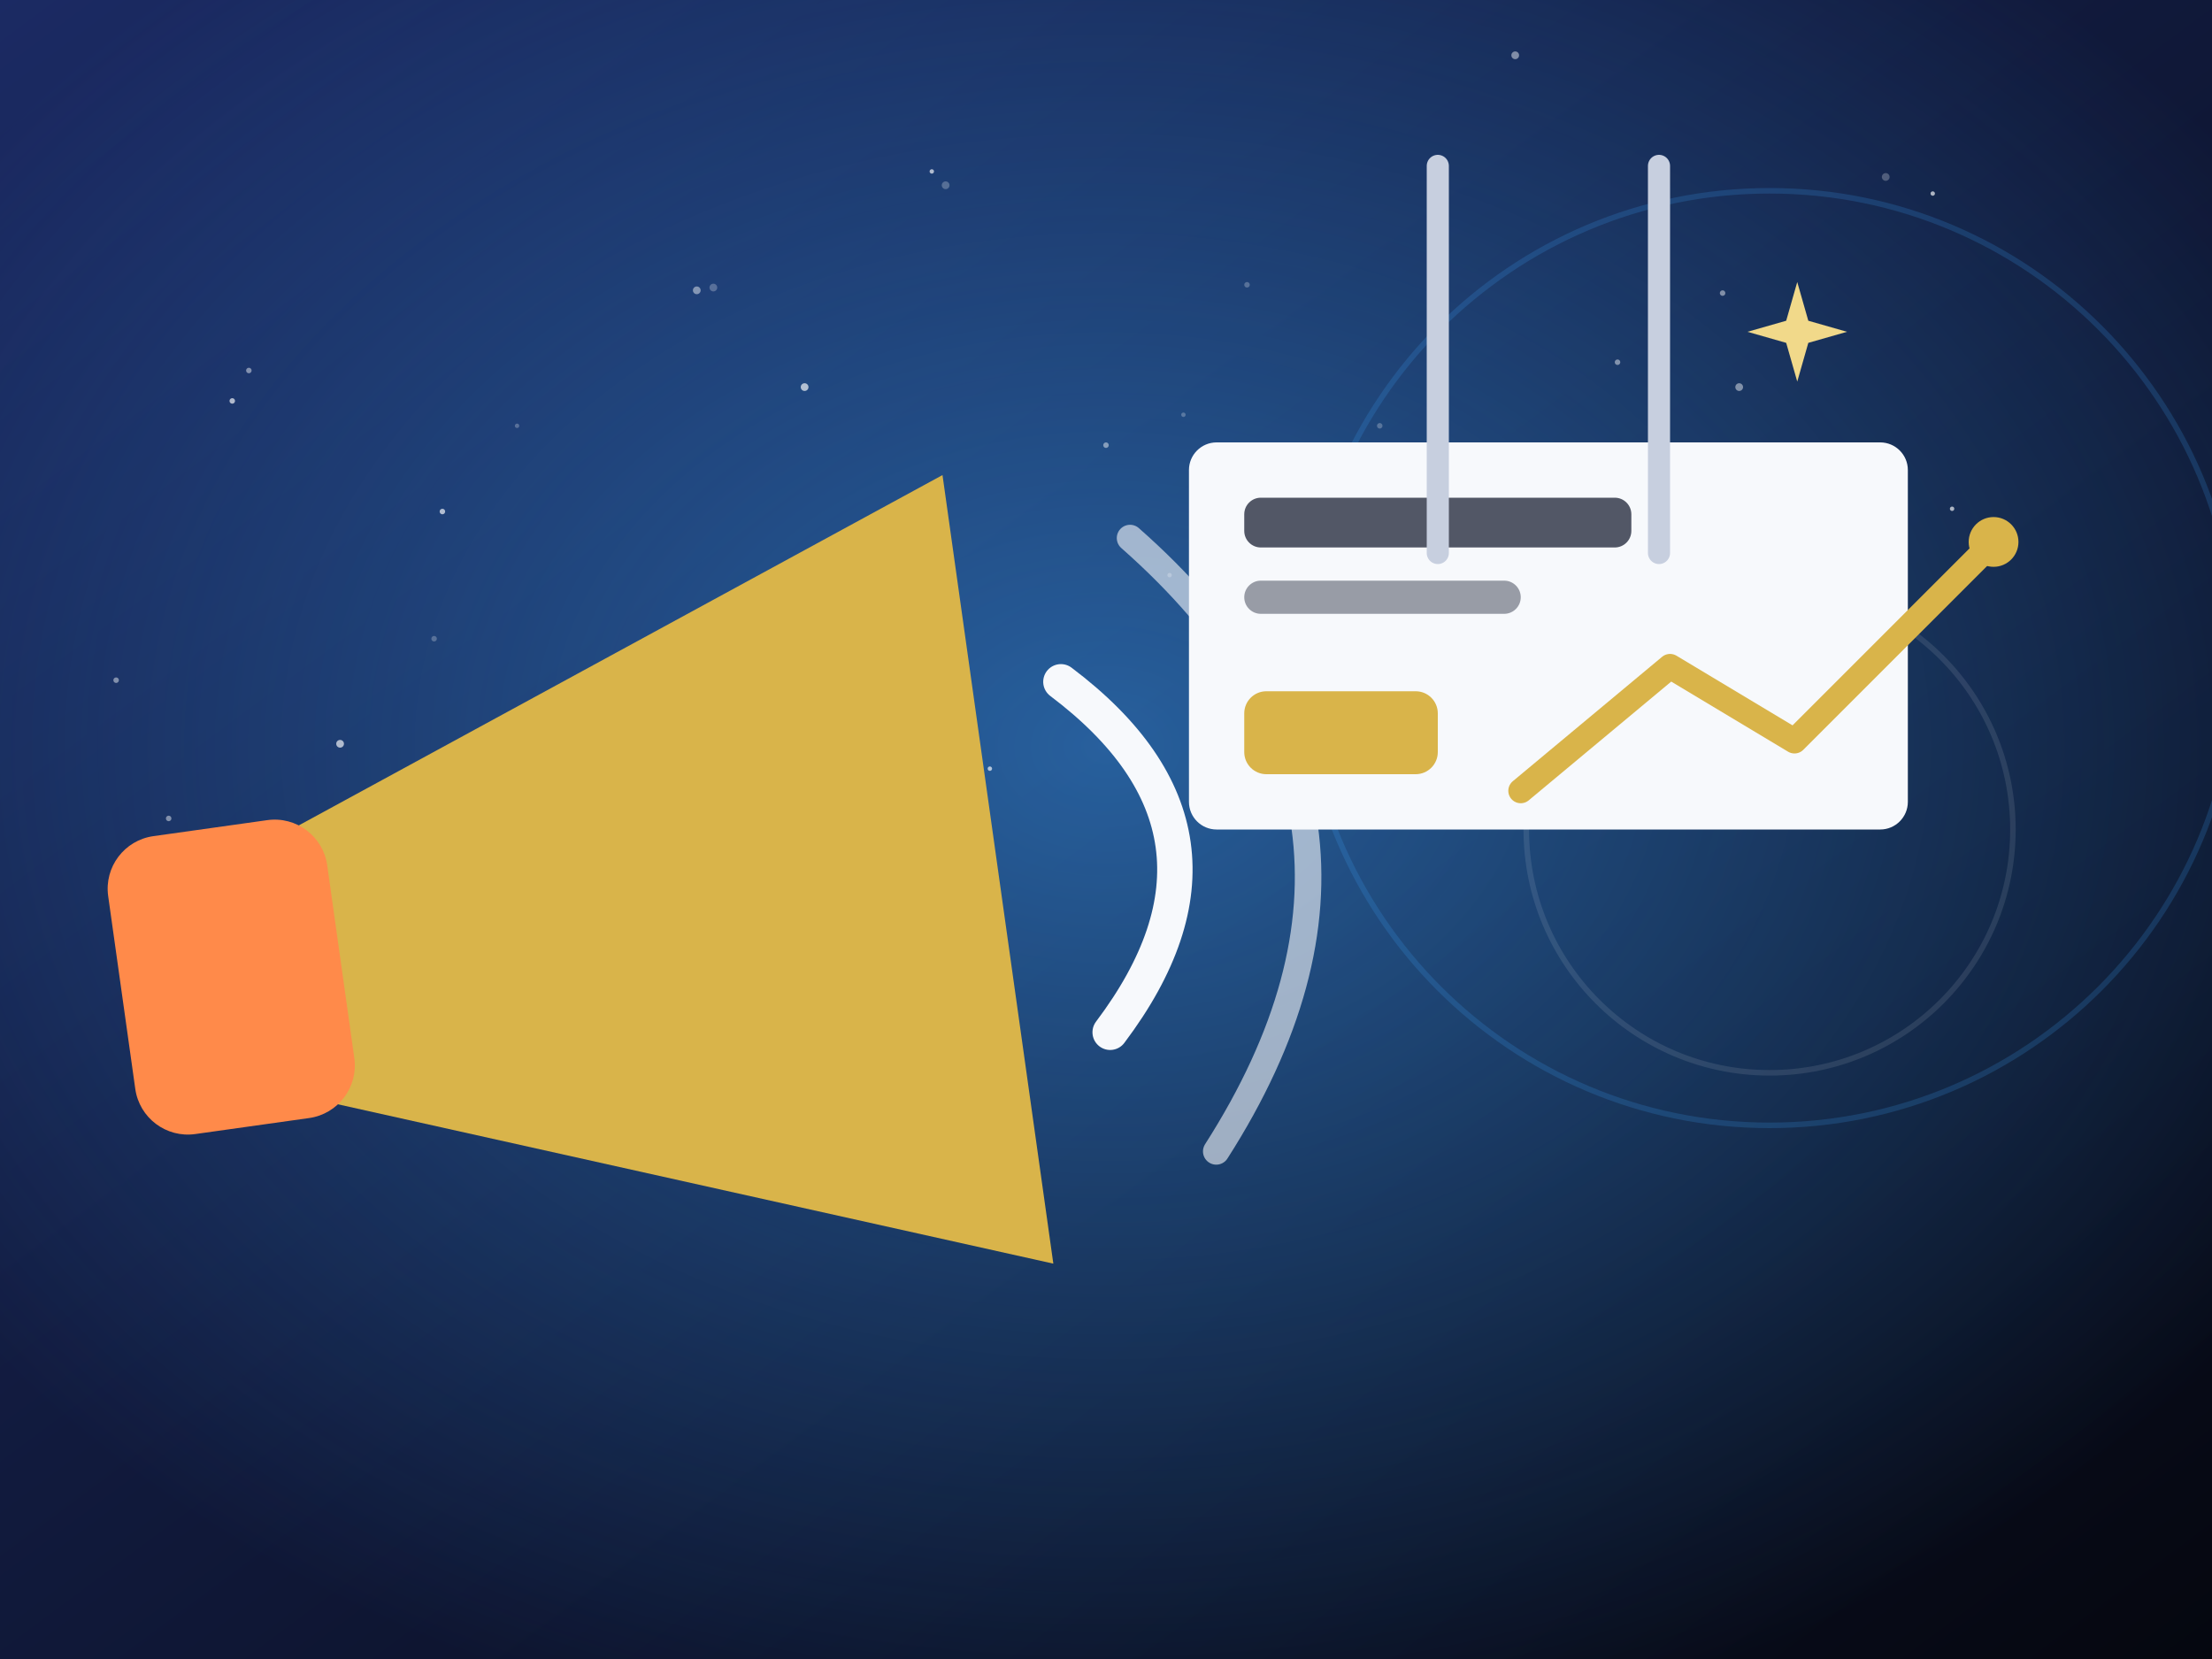
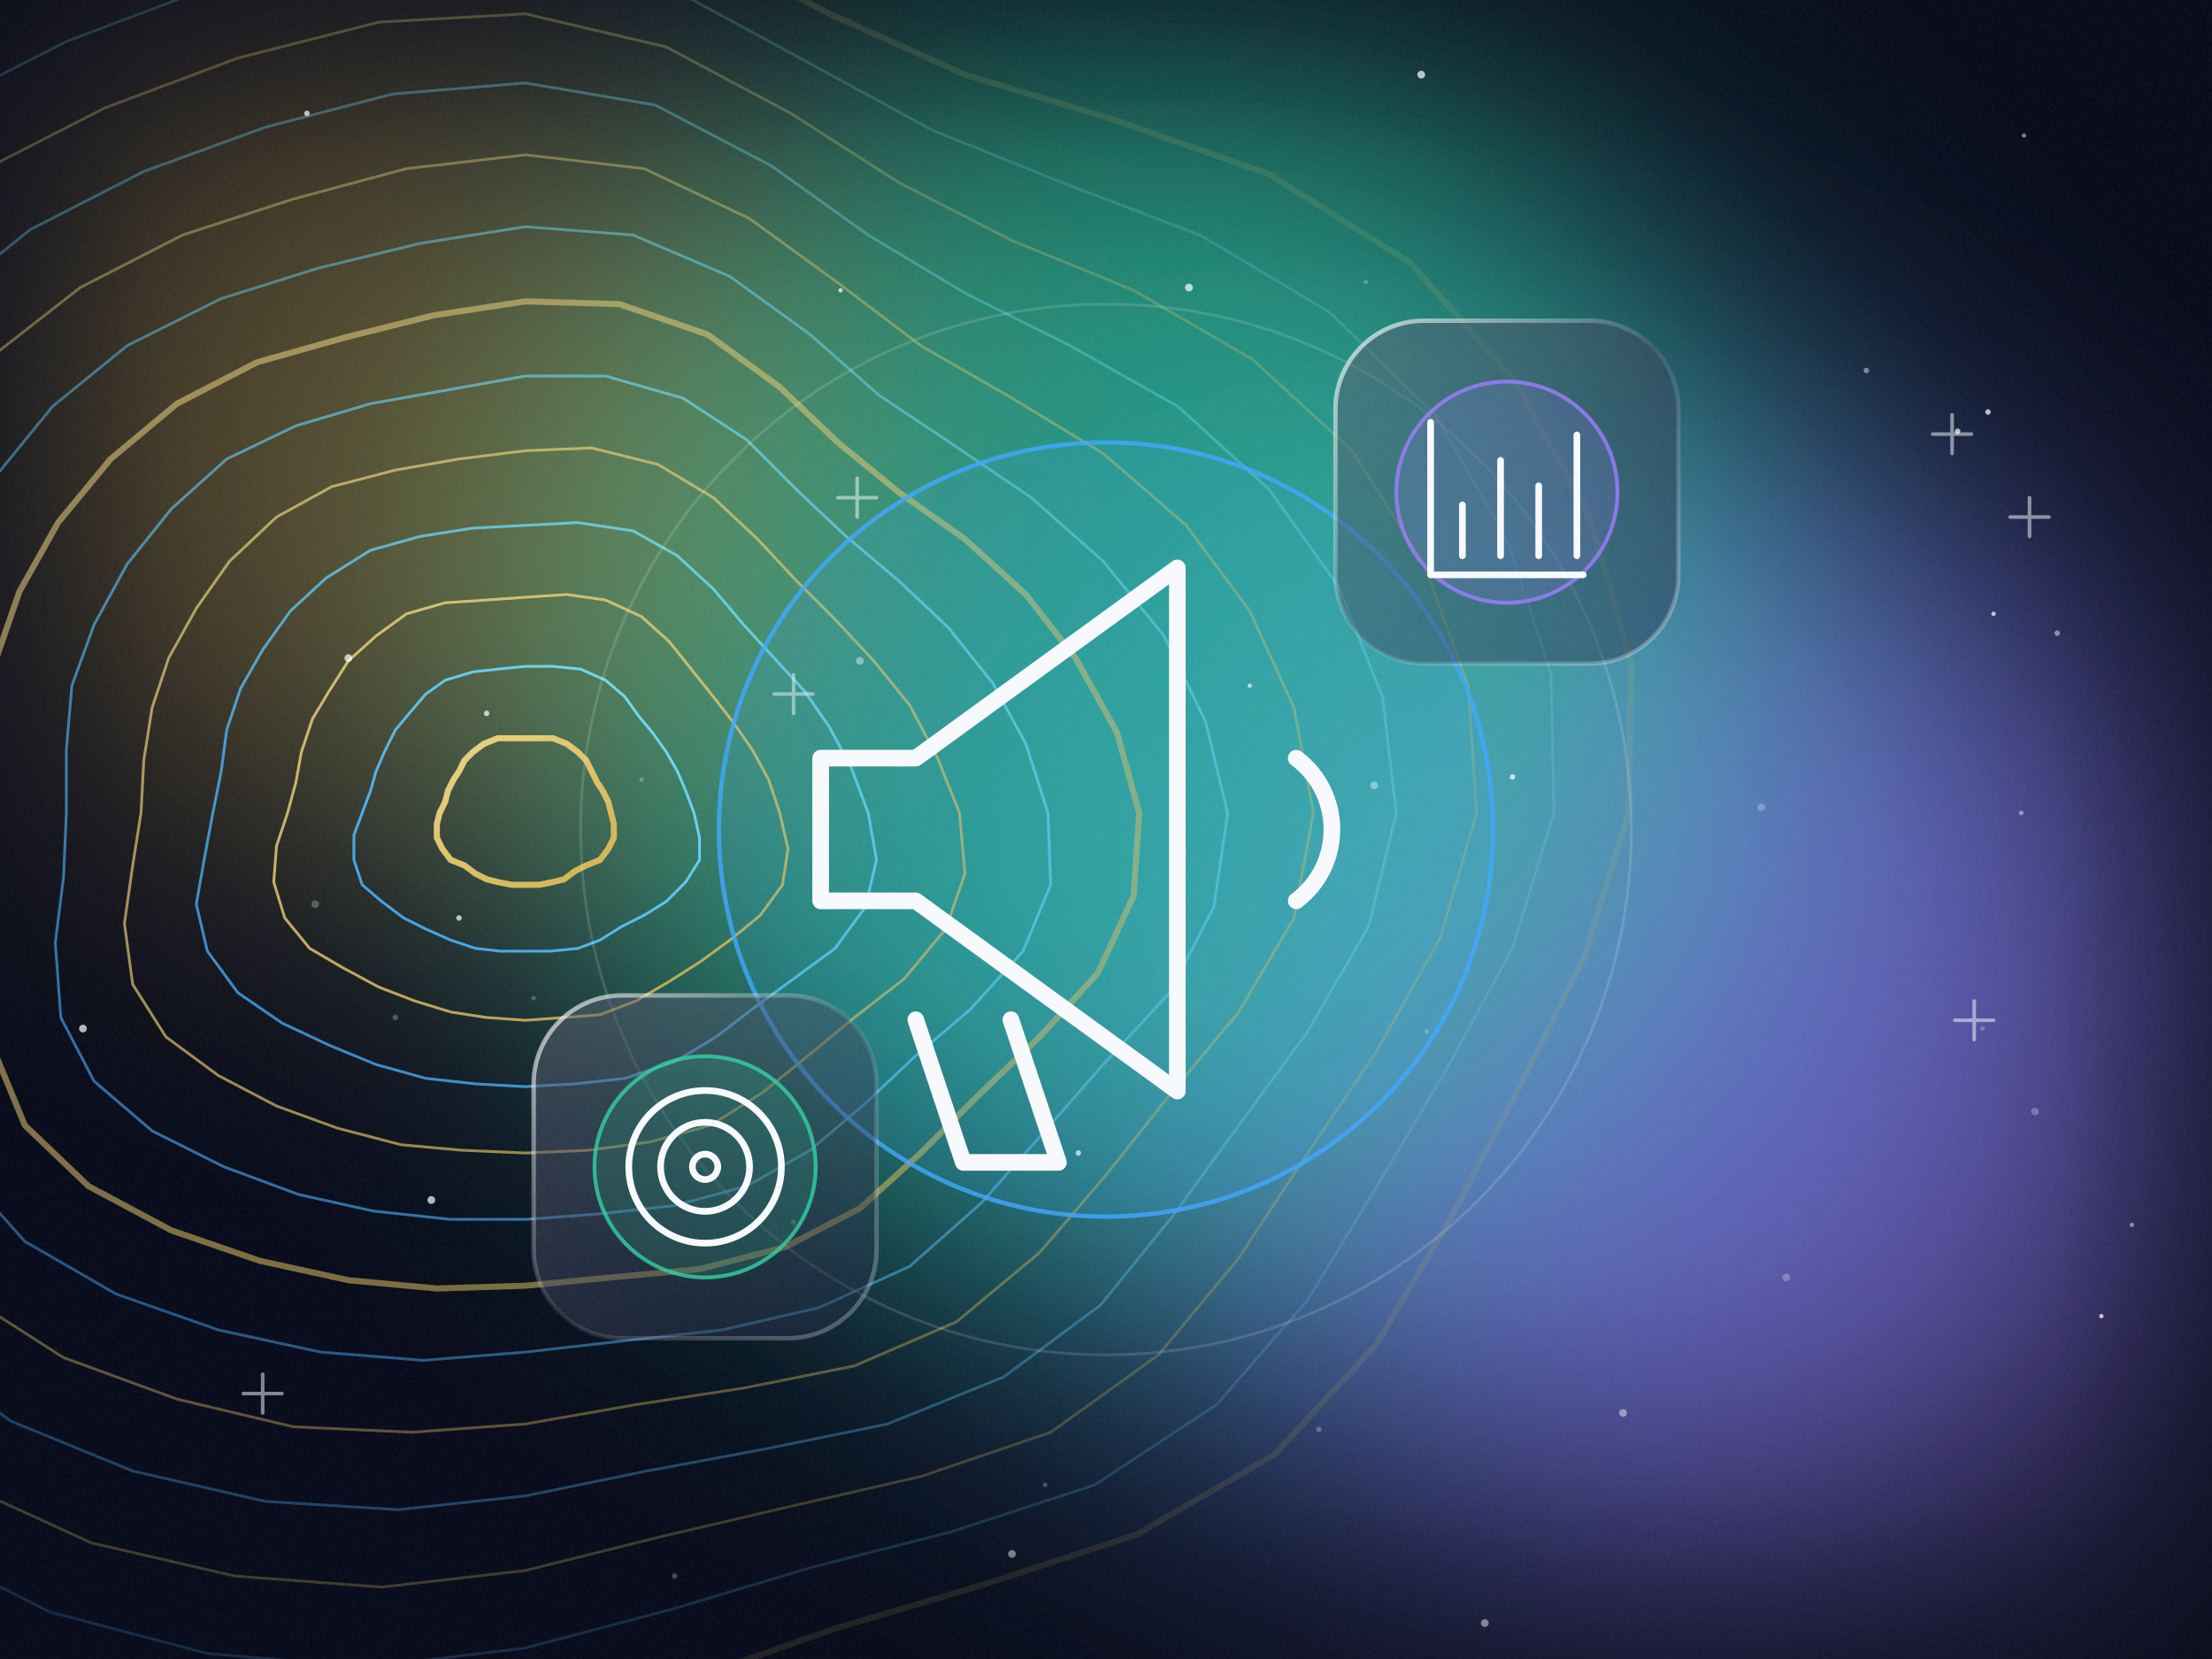
<svg xmlns="http://www.w3.org/2000/svg" viewBox="0 0 800 600" preserveAspectRatio="xMidYMid slice">
  <defs>
-     <linearGradient id="b" x1="0" y1="0" x2="1" y2="1">
-       <stop offset="0" stop-color="#1b2a63" />
-       <stop offset="1" stop-color="#05070f" />
+     <linearGradient id="gs" x1="0" y1="0" x2="1" y2="1">
+       <stop offset="0" stop-color="#fff" stop-opacity=".7" />
+       <stop offset=".5" stop-color="#fff" stop-opacity=".08" />
+       <stop offset="1" stop-color="#fff" stop-opacity=".3" />
    </linearGradient>
-     <radialGradient id="l" cx="0.5" cy="0.45" r=".62">
-       <stop offset="0" stop-color="#3ea6ff" stop-opacity=".5" />
-       <stop offset="1" stop-color="#3ea6ff" stop-opacity="0" />
+     <linearGradient id="gf" x1="0" y1="0" x2="1" y2="1">
+       <stop offset="0" stop-color="#fff" stop-opacity=".17" />
+       <stop offset="1" stop-color="#fff" stop-opacity=".03" />
+     </linearGradient>
+     <linearGradient id="st1" x1="0" y1="0" x2="1" y2="1">
+       <stop offset="0" stop-color="#f1d98a" />
+       <stop offset="1" stop-color="#d9b44a" />
+     </linearGradient>
+     <linearGradient id="st2" x1="0" y1="1" x2="1" y2="0">
+       <stop offset="0" stop-color="#3ea6ff" />
+       <stop offset="1" stop-color="#7cf0ff" />
+     </linearGradient>
+     <radialGradient id="orb">
+       <stop offset="0" stop-color="#fff6d2" />
+       <stop offset=".35" stop-color="#d9b44a" />
+       <stop offset="1" stop-color="#d9b44a" stop-opacity="0" />
    </radialGradient>
+     <filter id="grain" x="0" y="0" width="100%" height="100%">
+       <feTurbulence type="fractalNoise" baseFrequency=".85" numOctaves="2" seed="4" />
+       <feColorMatrix type="matrix" values="0 0 0 0 1  0 0 0 0 1  0 0 0 0 1  0 0 0 .55 0" />
+     </filter>
+     <filter id="b60" x="-50%" y="-50%" width="200%" height="200%">
+       <feGaussianBlur stdDeviation="60" />
+     </filter>
+     <filter id="b24" x="-50%" y="-50%" width="200%" height="200%">
+       <feGaussianBlur stdDeviation="24" />
+     </filter>
  </defs>
-   <rect width="800" height="600" fill="url(#b)" />
-   <rect width="800" height="600" fill="url(#l)" />
-   <circle cx="512" cy="173" r="1.4" fill="#fff" opacity="0.45" />
-   <circle cx="451" cy="103" r="1" fill="#fff" opacity="0.25" />
-   <circle cx="558" cy="252" r="0.8" fill="#fff" opacity="0.45" />
-   <circle cx="629" cy="140" r="1.4" fill="#fff" opacity="0.45" />
-   <circle cx="499" cy="154" r="1" fill="#fff" opacity="0.25" />
-   <circle cx="252" cy="105" r="1.4" fill="#fff" opacity="0.45" />
-   <circle cx="552" cy="196" r="1" fill="#fff" opacity="0.65" />
-   <circle cx="428" cy="150" r="0.8" fill="#fff" opacity="0.25" />
-   <circle cx="90" cy="134" r="1" fill="#fff" opacity="0.45" />
-   <circle cx="682" cy="64" r="1.4" fill="#fff" opacity="0.25" />
-   <circle cx="84" cy="145" r="1" fill="#fff" opacity="0.65" />
-   <circle cx="595" cy="264" r="0.8" fill="#fff" opacity="0.45" />
-   <circle cx="685" cy="242" r="1.4" fill="#fff" opacity="0.25" />
-   <circle cx="316" cy="243" r="0.8" fill="#fff" opacity="0.65" />
-   <circle cx="699" cy="70" r="0.8" fill="#fff" opacity="0.65" />
-   <circle cx="291" cy="140" r="1.4" fill="#fff" opacity="0.65" />
-   <circle cx="623" cy="106" r="1" fill="#fff" opacity="0.45" />
-   <circle cx="258" cy="104" r="1.4" fill="#fff" opacity="0.25" />
-   <circle cx="342" cy="67" r="1.4" fill="#fff" opacity="0.25" />
-   <circle cx="578" cy="181" r="0.8" fill="#fff" opacity="0.45" />
-   <circle cx="123" cy="269" r="1.4" fill="#fff" opacity="0.65" />
-   <circle cx="187" cy="154" r="0.8" fill="#fff" opacity="0.25" />
-   <circle cx="548" cy="20" r="1.4" fill="#fff" opacity="0.45" />
-   <circle cx="400" cy="161" r="1" fill="#fff" opacity="0.45" />
-   <circle cx="358" cy="278" r="0.8" fill="#fff" opacity="0.65" />
-   <circle cx="337" cy="62" r="0.8" fill="#fff" opacity="0.65" />
-   <circle cx="157" cy="231" r="1" fill="#fff" opacity="0.25" />
-   <circle cx="160" cy="185" r="1" fill="#fff" opacity="0.65" />
-   <circle cx="585" cy="131" r="1" fill="#fff" opacity="0.45" />
-   <circle cx="423" cy="208" r="0.8" fill="#fff" opacity="0.25" />
-   <circle cx="462" cy="292" r="1" fill="#fff" opacity="0.45" />
-   <circle cx="61" cy="296" r="1" fill="#fff" opacity="0.45" />
-   <circle cx="42" cy="246" r="1" fill="#fff" opacity="0.45" />
-   <circle cx="706" cy="184" r="0.8" fill="#fff" opacity="0.65" />
-   <circle cx="640" cy="238" r="169" fill="none" opacity="0.18" stroke="#3ea6ff" stroke-width="2" />
-   <circle cx="640" cy="300" r="88" fill="none" opacity="0.1" stroke="#fff" stroke-width="2" />
-   <g transform="translate(250 330) rotate(-8) scale(1.6)">
-     <path d="M-90 -30L70 -90V90L-90 30Z" fill="#d9b44a" opacity="1" />
-     <rect x="-130" y="-34" width="50" height="68" rx="12" fill="#ff8a4a" opacity="1" />
-     <path d="M90 -40Q130 0 90 40" fill="none" opacity="1" stroke="#f7f9fc" stroke-width="8" stroke-linecap="round" stroke-linejoin="round" />
-     <path d="M110 -70Q170 0 110 70" fill="none" opacity="0.6" stroke="#f7f9fc" stroke-width="6" stroke-linecap="round" stroke-linejoin="round" />
+   <rect width="800" height="600" fill="#050818" />
+   <g filter="url(#b60)">
+     <circle cx="519" cy="315" r="217" fill="#3ea6ff" opacity="0.42" />
+     <circle cx="625" cy="380" r="192" fill="#9b7bff" opacity="0.52" />
+     <circle cx="401" cy="228" r="227" fill="#2fd0a0" opacity="0.62" />
+     <circle cx="140" cy="162" r="150" fill="#d9b44a" opacity=".35" />
  </g>
-   <g transform="translate(560 250) rotate(0) scale(1)">
-     <rect x="-130" y="-90" width="260" height="140" rx="10" fill="#f7f9fc" opacity="1" />
-     <rect x="-110" y="-70" width="140" height="18" rx="6" fill="#0b1226" opacity="0.7" />
-     <rect x="-110" y="-40" width="100" height="12" rx="6" fill="#0b1226" opacity="0.4" />
-     <g transform="translate(80 0) rotate(0) scale(0.9)">
-       <path d="M-100 40L-40 -10L10 20L90 -60" fill="none" opacity="1" stroke="#d9b44a" stroke-width="10" stroke-linecap="round" stroke-linejoin="round" />
-       <circle cx="90" cy="-60" r="10" fill="#d9b44a" opacity="1" />
-     </g>
-     <rect x="-110" y="0" width="70" height="30" rx="8" fill="#d9b44a" opacity="1" />
+   <path d="M221 294 L222 298 L222 303 L220 307 L217 311 L212 313 L208 315 L204 318 L200 319 L195 320 L190 320 L185 320 L180 319 L176 318 L172 316 L168 313 L163 311 L160 307 L158 303 L158 298 L159 294 L161 290 L162 286 L164 282 L166 279 L168 275 L171 272 L175 269 L180 267 L185 267 L190 267 L195 267 L200 267 L205 269 L209 272 L212 275 L214 279 L216 283 L218 286 L220 290Z" fill="none" stroke="url(#st1)" stroke-width="2.2" stroke-opacity="0.95" />
+   <path d="M251 294 L253 303 L253 311 L248 319 L241 326 L233 331 L225 335 L217 340 L209 343 L199 344 L190 344 L181 344 L172 343 L163 340 L154 336 L146 332 L138 326 L131 320 L128 311 L128 302 L131 294 L134 286 L136 279 L139 272 L143 264 L148 258 L154 251 L161 246 L171 243 L180 242 L190 241 L200 241 L210 242 L219 246 L226 252 L231 259 L236 265 L241 272 L245 279 L248 286Z" fill="none" stroke="url(#st2)" stroke-width="1.0" stroke-opacity="0.88" />
+   <path d="M282 294 L285 307 L283 320 L275 331 L264 340 L253 348 L242 355 L230 362 L217 367 L204 368 L190 369 L176 368 L163 366 L150 362 L137 357 L124 350 L112 343 L103 332 L99 319 L100 306 L104 294 L107 283 L109 272 L113 260 L119 250 L126 239 L136 230 L147 222 L161 218 L176 217 L190 216 L205 215 L219 217 L232 223 L242 232 L250 242 L258 252 L265 261 L272 271 L278 282Z" fill="none" stroke="url(#st1)" stroke-width="1.0" stroke-opacity="0.81" />
+   <path d="M314 294 L317 311 L313 328 L302 343 L287 354 L272 365 L259 375 L244 384 L226 390 L208 392 L190 393 L172 392 L154 390 L136 385 L119 378 L102 370 L86 359 L75 344 L71 327 L74 310 L77 294 L80 279 L82 264 L87 249 L95 235 L105 221 L118 209 L134 199 L152 194 L171 191 L190 190 L209 189 L229 192 L245 201 L258 213 L269 226 L280 238 L291 250 L300 263 L308 278Z" fill="none" stroke="url(#st2)" stroke-width="1.0" stroke-opacity="0.74" />
+   <path d="M347 294 L349 316 L342 336 L327 354 L309 368 L292 382 L276 395 L257 407 L235 413 L213 416 L190 417 L167 416 L145 414 L122 408 L100 400 L79 389 L60 375 L48 356 L45 334 L48 313 L51 294 L52 275 L55 256 L61 238 L71 220 L83 203 L100 187 L120 176 L143 170 L166 166 L190 163 L214 162 L238 168 L258 180 L274 195 L288 210 L302 224 L316 239 L329 255 L339 274Z" fill="none" stroke="url(#st1)" stroke-width="1.0" stroke-opacity="0.67" />
+   <path d="M379 294 L380 320 L370 344 L351 365 L331 382 L313 399 L293 416 L270 429 L244 436 L217 439 L190 441 L163 441 L135 438 L108 432 L81 422 L55 409 L34 391 L22 368 L20 341 L23 317 L24 294 L24 271 L26 248 L34 226 L46 204 L62 184 L82 166 L107 154 L134 146 L162 141 L190 136 L219 136 L247 144 L270 159 L289 178 L306 194 L325 210 L343 227 L359 247 L371 269Z" fill="none" stroke="url(#st2)" stroke-width="1.0" stroke-opacity="0.60" />
+   <path d="M412 294 L410 324 L397 352 L376 375 L354 396 L333 417 L311 437 L284 451 L253 459 L221 462 L190 465 L158 466 L126 463 L94 456 L62 445 L32 429 L9 407 L-3 378 L-4 348 L-2 320 L-3 294 L-5 268 L-2 240 L7 214 L21 189 L40 166 L64 146 L93 131 L125 122 L157 114 L190 109 L224 110 L256 121 L282 140 L303 160 L325 178 L349 195 L371 215 L389 238 L404 265Z" fill="none" stroke="url(#st1)" stroke-width="2.2" stroke-opacity="0.53" />
+   <path d="M444 294 L439 328 L423 359 L399 385 L377 410 L355 435 L329 458 L296 473 L261 481 L225 485 L190 489 L153 492 L116 489 L79 481 L42 468 L9 449 L-15 422 L-26 388 L-27 355 L-28 324 L-31 294 L-35 263 L-32 232 L-20 202 L-3 174 L19 147 L46 125 L80 108 L115 97 L152 88 L190 82 L229 85 L264 100 L293 121 L318 143 L345 161 L373 180 L399 203 L421 230 L436 261Z" fill="none" stroke="url(#st2)" stroke-width="1.0" stroke-opacity="0.46" />
+   <path d="M475 294 L468 332 L448 366 L423 396 L400 425 L376 453 L346 478 L309 494 L269 502 L230 508 L190 515 L149 518 L106 516 L64 506 L23 491 L-13 468 L-38 436 L-48 398 L-50 361 L-54 327 L-61 294 L-66 259 L-61 224 L-47 190 L-27 159 L-3 129 L29 104 L66 85 L106 72 L147 61 L190 56 L233 61 L271 79 L304 103 L333 125 L366 144 L399 164 L429 190 L452 221 L468 256Z" fill="none" stroke="url(#st1)" stroke-width="1.0" stroke-opacity="0.39" />
+   <path d="M505 294 L495 335 L473 373 L448 407 L424 440 L398 472 L363 498 L321 515 L277 524 L234 532 L190 541 L144 546 L96 543 L48 532 L4 514 L-34 486 L-59 449 L-69 407 L-73 367 L-81 331 L-91 294 L-97 255 L-90 216 L-74 179 L-52 143 L-24 111 L11 83 L52 62 L96 46 L142 34 L190 30 L237 38 L279 60 L314 85 L349 106 L387 125 L426 147 L459 177 L484 212 L500 252Z" fill="none" stroke="url(#st2)" stroke-width="1.0" stroke-opacity="0.33" />
+   <path d="M534 294 L521 339 L498 380 L473 417 L448 455 L419 490 L380 518 L333 534 L285 545 L238 556 L190 568 L138 574 L85 570 L33 558 L-15 536 L-54 504 L-79 461 L-90 416 L-97 374 L-109 335 L-123 294 L-128 251 L-119 208 L-101 167 L-76 128 L-45 92 L-7 62 L38 39 L86 21 L137 8 L190 5 L241 17 L286 41 L325 66 L366 87 L410 105 L453 130 L489 163 L515 204 L531 248Z" fill="none" stroke="url(#st1)" stroke-width="1.0" stroke-opacity="0.26" />
+   <path d="M562 294 L547 343 L523 387 L498 429 L473 470 L440 508 L396 537 L344 554 L293 567 L243 582 L190 596 L133 603 L75 598 L18 583 L-33 557 L-73 520 L-98 473 L-110 425 L-122 381 L-139 339 L-156 294 L-160 247 L-148 200 L-127 156 L-100 113 L-67 74 L-25 40 L24 15 L77 -5 L132 -18 L190 -19 L245 -3 L293 23 L337 47 L384 66 L434 85 L481 113 L519 150 L545 195 L561 244Z" fill="none" stroke="url(#st2)" stroke-width="1.0" stroke-opacity="0.19" />
+   <path d="M589 294 L573 346 L549 394 L525 440 L498 486 L461 526 L411 555 L356 573 L302 589 L248 608 L190 626 L127 633 L64 626 L4 607 L-50 577 L-91 535 L-116 484 L-131 434 L-148 388 L-171 343 L-189 294 L-190 242 L-176 192 L-153 144 L-125 98 L-89 55 L-43 19 L10 -9 L67 -31 L128 -43 L190 -41 L248 -22 L300 5 L349 27 L402 43 L459 63 L510 95 L548 138 L575 187 L590 240Z" fill="none" stroke="url(#st1)" stroke-width="2.2" stroke-opacity="0.12" />
+   <circle cx="126" cy="238" r="1.4" fill="#fff" opacity="0.7" />
+   <circle cx="537" cy="587" r="1.4" fill="#fff" opacity="0.45" />
+   <circle cx="547" cy="281" r="1" fill="#fff" opacity="0.7" />
+   <circle cx="637" cy="292" r="1.4" fill="#fff" opacity="0.25" />
+   <circle cx="232" cy="282" r="0.8" fill="#fff" opacity="0.25" />
+   <circle cx="514" cy="27" r="1.4" fill="#fff" opacity="0.7" />
+   <circle cx="719" cy="149" r="1" fill="#fff" opacity="0.7" />
+   <circle cx="497" cy="284" r="1.4" fill="#fff" opacity="0.45" />
+   <circle cx="378" cy="537" r="0.8" fill="#fff" opacity="0.25" />
+   <circle cx="736" cy="402" r="1.4" fill="#fff" opacity="0.25" />
+   <circle cx="731" cy="294" r="0.8" fill="#fff" opacity="0.45" />
+   <circle cx="430" cy="104" r="1.4" fill="#fff" opacity="0.7" />
+   <circle cx="304" cy="105" r="0.8" fill="#fff" opacity="0.7" />
+   <circle cx="452" cy="248" r="0.8" fill="#fff" opacity="0.7" />
+   <circle cx="771" cy="443" r="0.8" fill="#fff" opacity="0.45" />
+   <circle cx="193" cy="361" r="0.8" fill="#fff" opacity="0.25" />
+   <circle cx="311" cy="239" r="1.4" fill="#fff" opacity="0.45" />
+   <circle cx="114" cy="327" r="1.4" fill="#fff" opacity="0.25" />
+   <circle cx="587" cy="511" r="1.4" fill="#fff" opacity="0.45" />
+   <circle cx="675" cy="134" r="1" fill="#fff" opacity="0.45" />
+   <circle cx="166" cy="332" r="1" fill="#fff" opacity="0.7" />
+   <circle cx="156" cy="434" r="1.4" fill="#fff" opacity="0.7" />
+   <circle cx="111" cy="41" r="1" fill="#fff" opacity="0.7" />
+   <circle cx="708" cy="156" r="1" fill="#fff" opacity="0.7" />
+   <circle cx="721" cy="222" r="0.8" fill="#fff" opacity="0.7" />
+   <circle cx="477" cy="517" r="1" fill="#fff" opacity="0.25" />
+   <circle cx="760" cy="476" r="0.8" fill="#fff" opacity="0.7" />
+   <circle cx="143" cy="368" r="1" fill="#fff" opacity="0.25" />
+   <circle cx="30" cy="372" r="1.4" fill="#fff" opacity="0.7" />
+   <circle cx="366" cy="562" r="1.4" fill="#fff" opacity="0.45" />
+   <circle cx="516" cy="373" r="0.8" fill="#fff" opacity="0.25" />
+   <circle cx="390" cy="417" r="1" fill="#fff" opacity="0.7" />
+   <circle cx="494" cy="102" r="0.8" fill="#fff" opacity="0.25" />
+   <circle cx="717" cy="372" r="0.8" fill="#fff" opacity="0.25" />
+   <circle cx="244" cy="570" r="1" fill="#fff" opacity="0.25" />
+   <circle cx="646" cy="462" r="1.4" fill="#fff" opacity="0.25" />
+   <circle cx="732" cy="49" r="0.8" fill="#fff" opacity="0.45" />
+   <circle cx="176" cy="258" r="1" fill="#fff" opacity="0.7" />
+   <circle cx="744" cy="229" r="1" fill="#fff" opacity="0.45" />
+   <circle cx="287" cy="442" r="1" fill="#fff" opacity="0.25" />
+   <path d="M714 362V376M707 369H721" stroke="#fff" stroke-opacity=".5" stroke-width="1.3" stroke-linecap="round" />
+   <path d="M706 150V164M699 157H713" stroke="#fff" stroke-opacity=".5" stroke-width="1.3" stroke-linecap="round" />
+   <path d="M95 497V511M88 504H102" stroke="#fff" stroke-opacity=".5" stroke-width="1.3" stroke-linecap="round" />
+   <path d="M310 173V187M303 180H317" stroke="#fff" stroke-opacity=".5" stroke-width="1.3" stroke-linecap="round" />
+   <path d="M734 180V194M727 187H741" stroke="#fff" stroke-opacity=".5" stroke-width="1.3" stroke-linecap="round" />
+   <path d="M287 244V258M280 251H294" stroke="#fff" stroke-opacity=".5" stroke-width="1.3" stroke-linecap="round" />
+   <circle cx="400" cy="300" r="190" fill="none" stroke="#fff" stroke-opacity=".14" />
+   <circle cx="400" cy="300" r="140" fill="#3ea6ff" opacity=".12" />
+   <circle cx="400" cy="300" r="140" fill="none" stroke="#3ea6ff" stroke-opacity=".8" stroke-width="1.6" />
+   <g transform="translate(400 300) scale(4.3)" fill="none" stroke="#f7f9fc" stroke-width="1.4" stroke-linecap="round" stroke-linejoin="round">
+     <path d="M-24 -6h8l22 -16v44l-22 -16h-8z M-16 16l4 12h8l-4 -12 M16 -6c4 3 4 9 0 12" />
  </g>
-   <path d="M520 60V200M600 60V200" fill="none" opacity="1" stroke="#c7cfdf" stroke-width="8" stroke-linecap="round" stroke-linejoin="round" />
-   <g transform="translate(650 120) rotate(0) scale(1)">
-     <path d="M0 -18L4 -4L18 0L4 4L0 18L-4 4L-18 0L-4 -4Z" fill="#f1d98a" opacity="1" />
+   <rect x="483" y="116" width="124" height="124" rx="32" fill="#0a1030" opacity=".4" />
+   <rect x="483" y="116" width="124" height="124" rx="32" fill="url(#gf)" stroke="url(#gs)" stroke-width="1.6" />
+   <circle cx="545" cy="178" r="40" fill="#9b7bff" opacity=".16" />
+   <circle cx="545" cy="178" r="40" fill="none" stroke="#9b7bff" stroke-opacity=".8" stroke-width="1.4" />
+   <g transform="translate(545 178) scale(1.15)" fill="none" stroke="#f7f9fc" stroke-width="2.1" stroke-linecap="round" stroke-linejoin="round">
+     <path d="M-24 26V-22 M-24 26h48 M-14 20V4 M-2 20V-10 M10 20V-2 M22 20V-18" />
  </g>
+   <rect x="193" y="360" width="124" height="124" rx="32" fill="#0a1030" opacity=".4" />
+   <rect x="193" y="360" width="124" height="124" rx="32" fill="url(#gf)" stroke="url(#gs)" stroke-width="1.6" />
+   <circle cx="255" cy="422" r="40" fill="#2fd0a0" opacity=".16" />
+   <circle cx="255" cy="422" r="40" fill="none" stroke="#2fd0a0" stroke-opacity=".8" stroke-width="1.4" />
+   <g transform="translate(255 422) scale(1.15)" fill="none" stroke="#f7f9fc" stroke-width="2.1" stroke-linecap="round" stroke-linejoin="round">
+     <circle cx="0" cy="0" r="24" />
+     <circle cx="0" cy="0" r="14" />
+     <circle cx="0" cy="0" r="4" />
+   </g>
+   <rect width="800" height="600" filter="url(#grain)" opacity="0.08" />
</svg>
